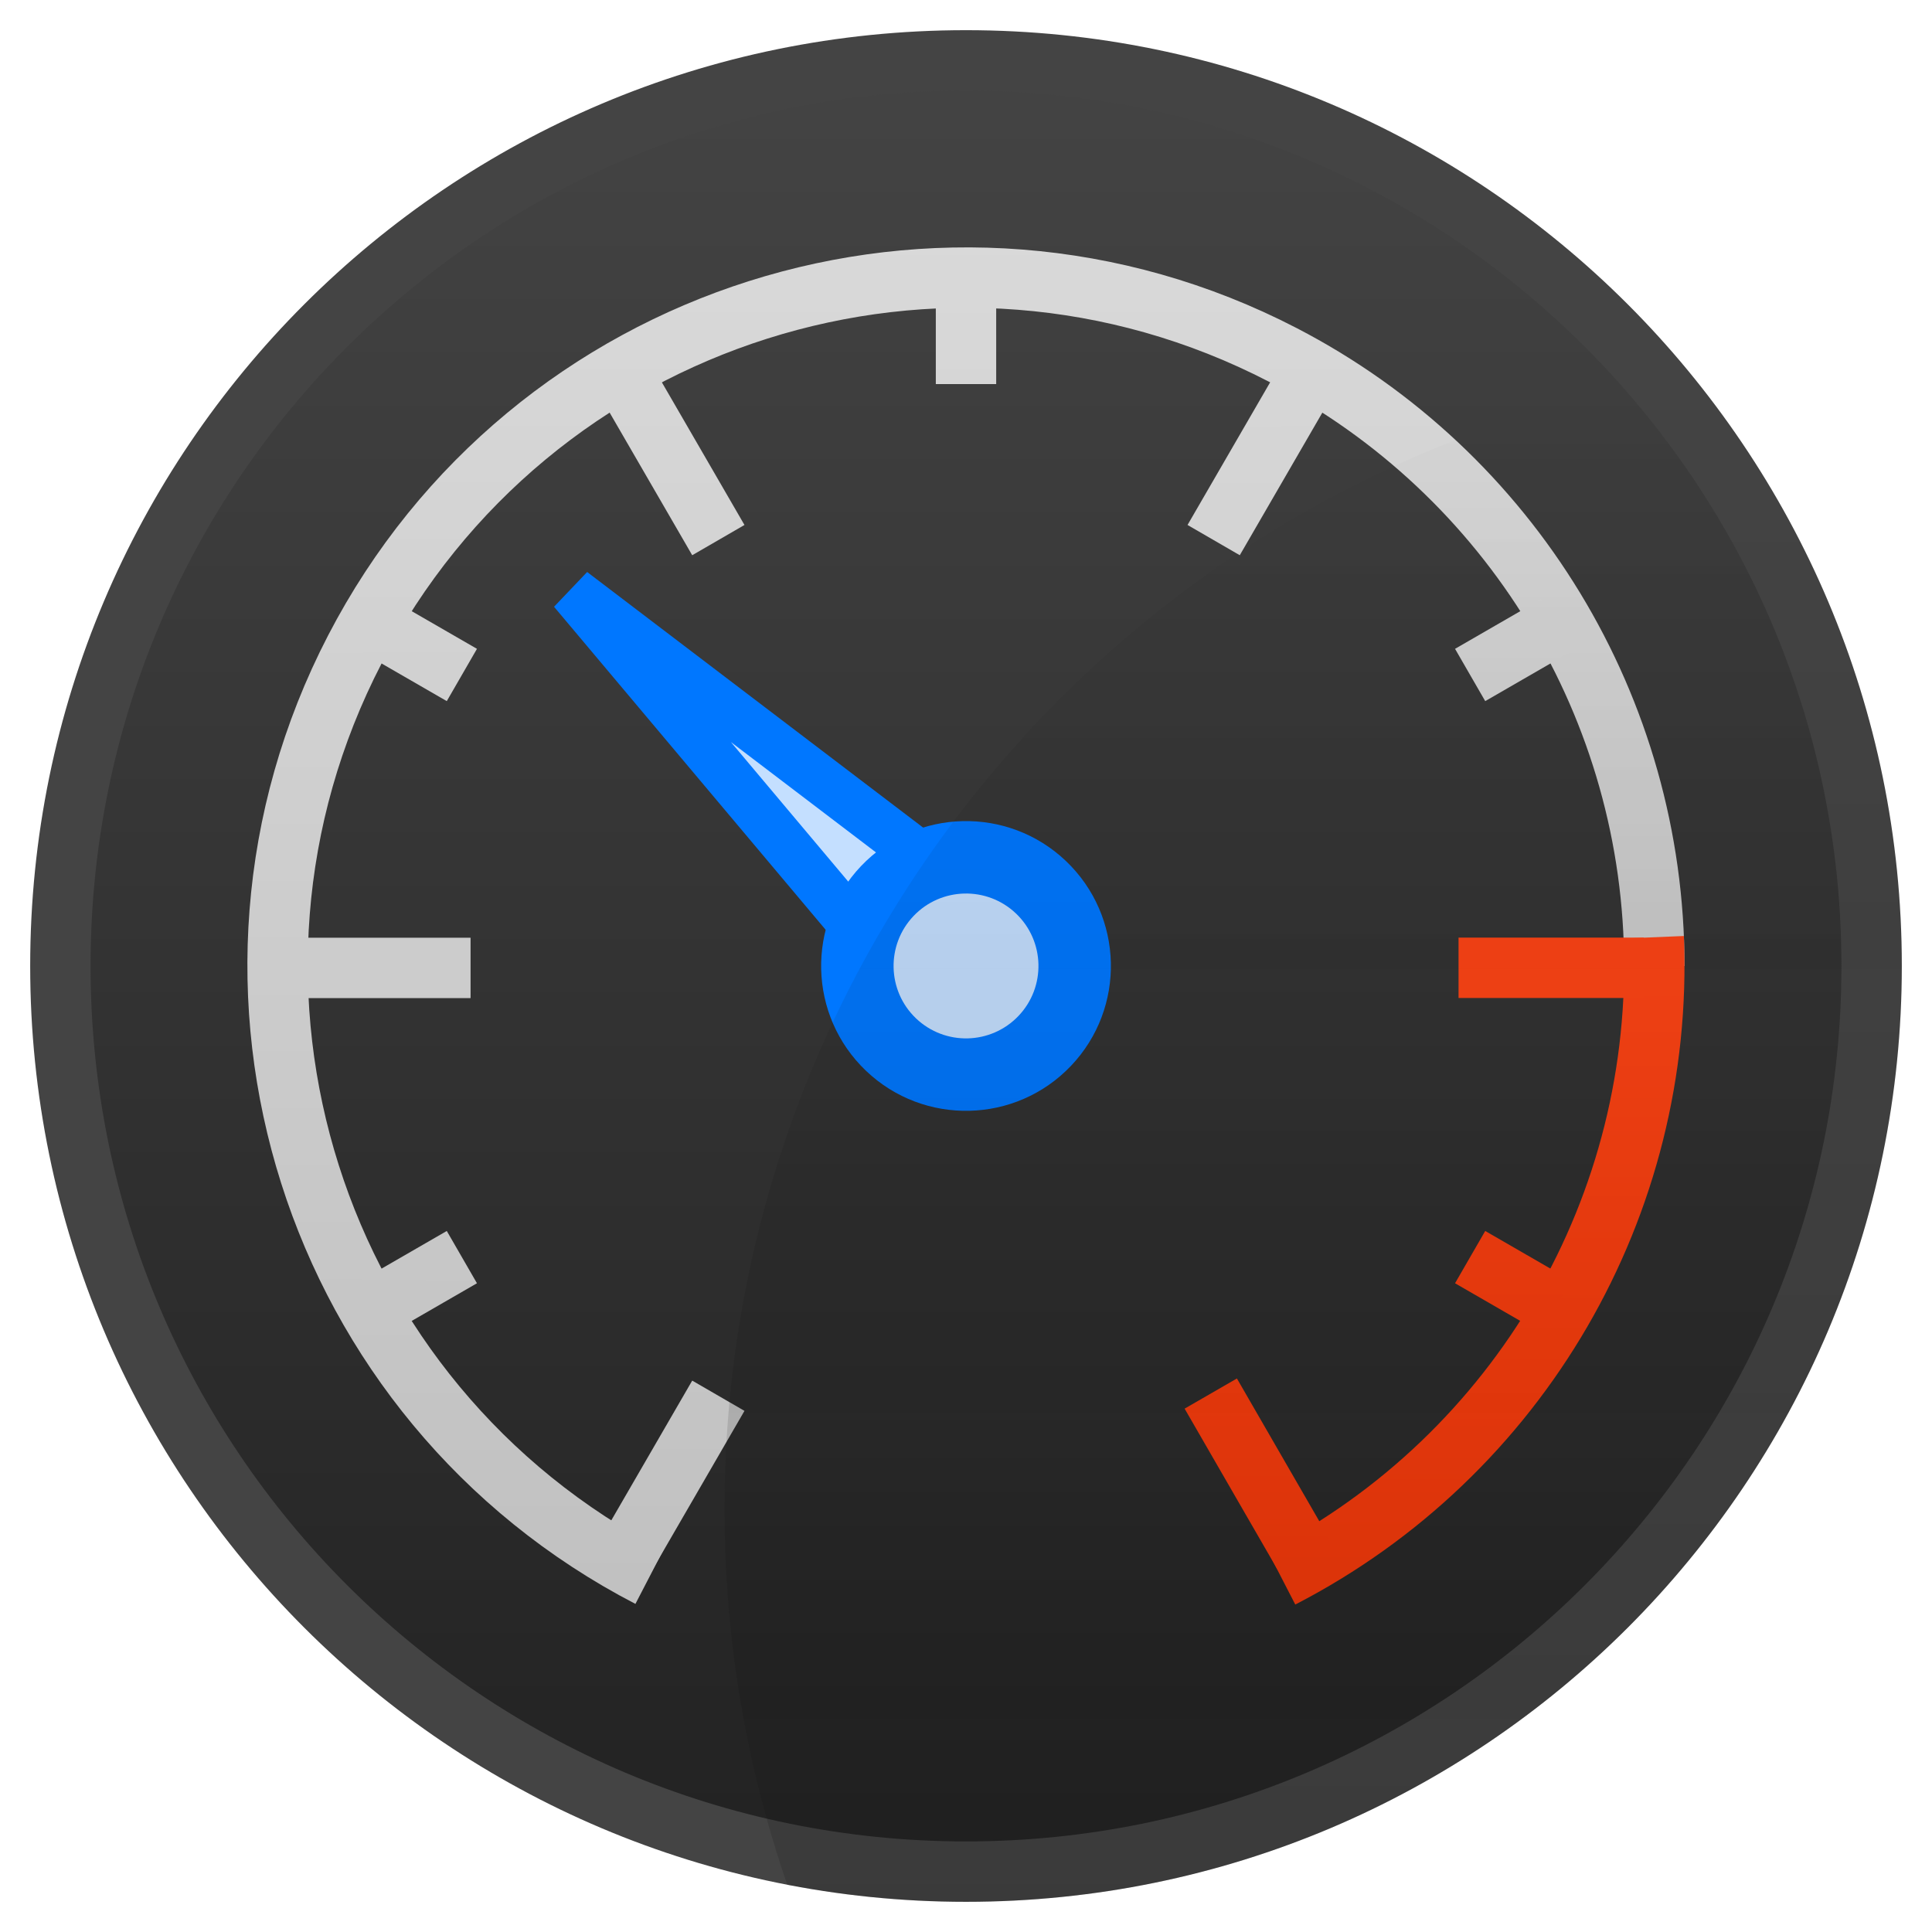
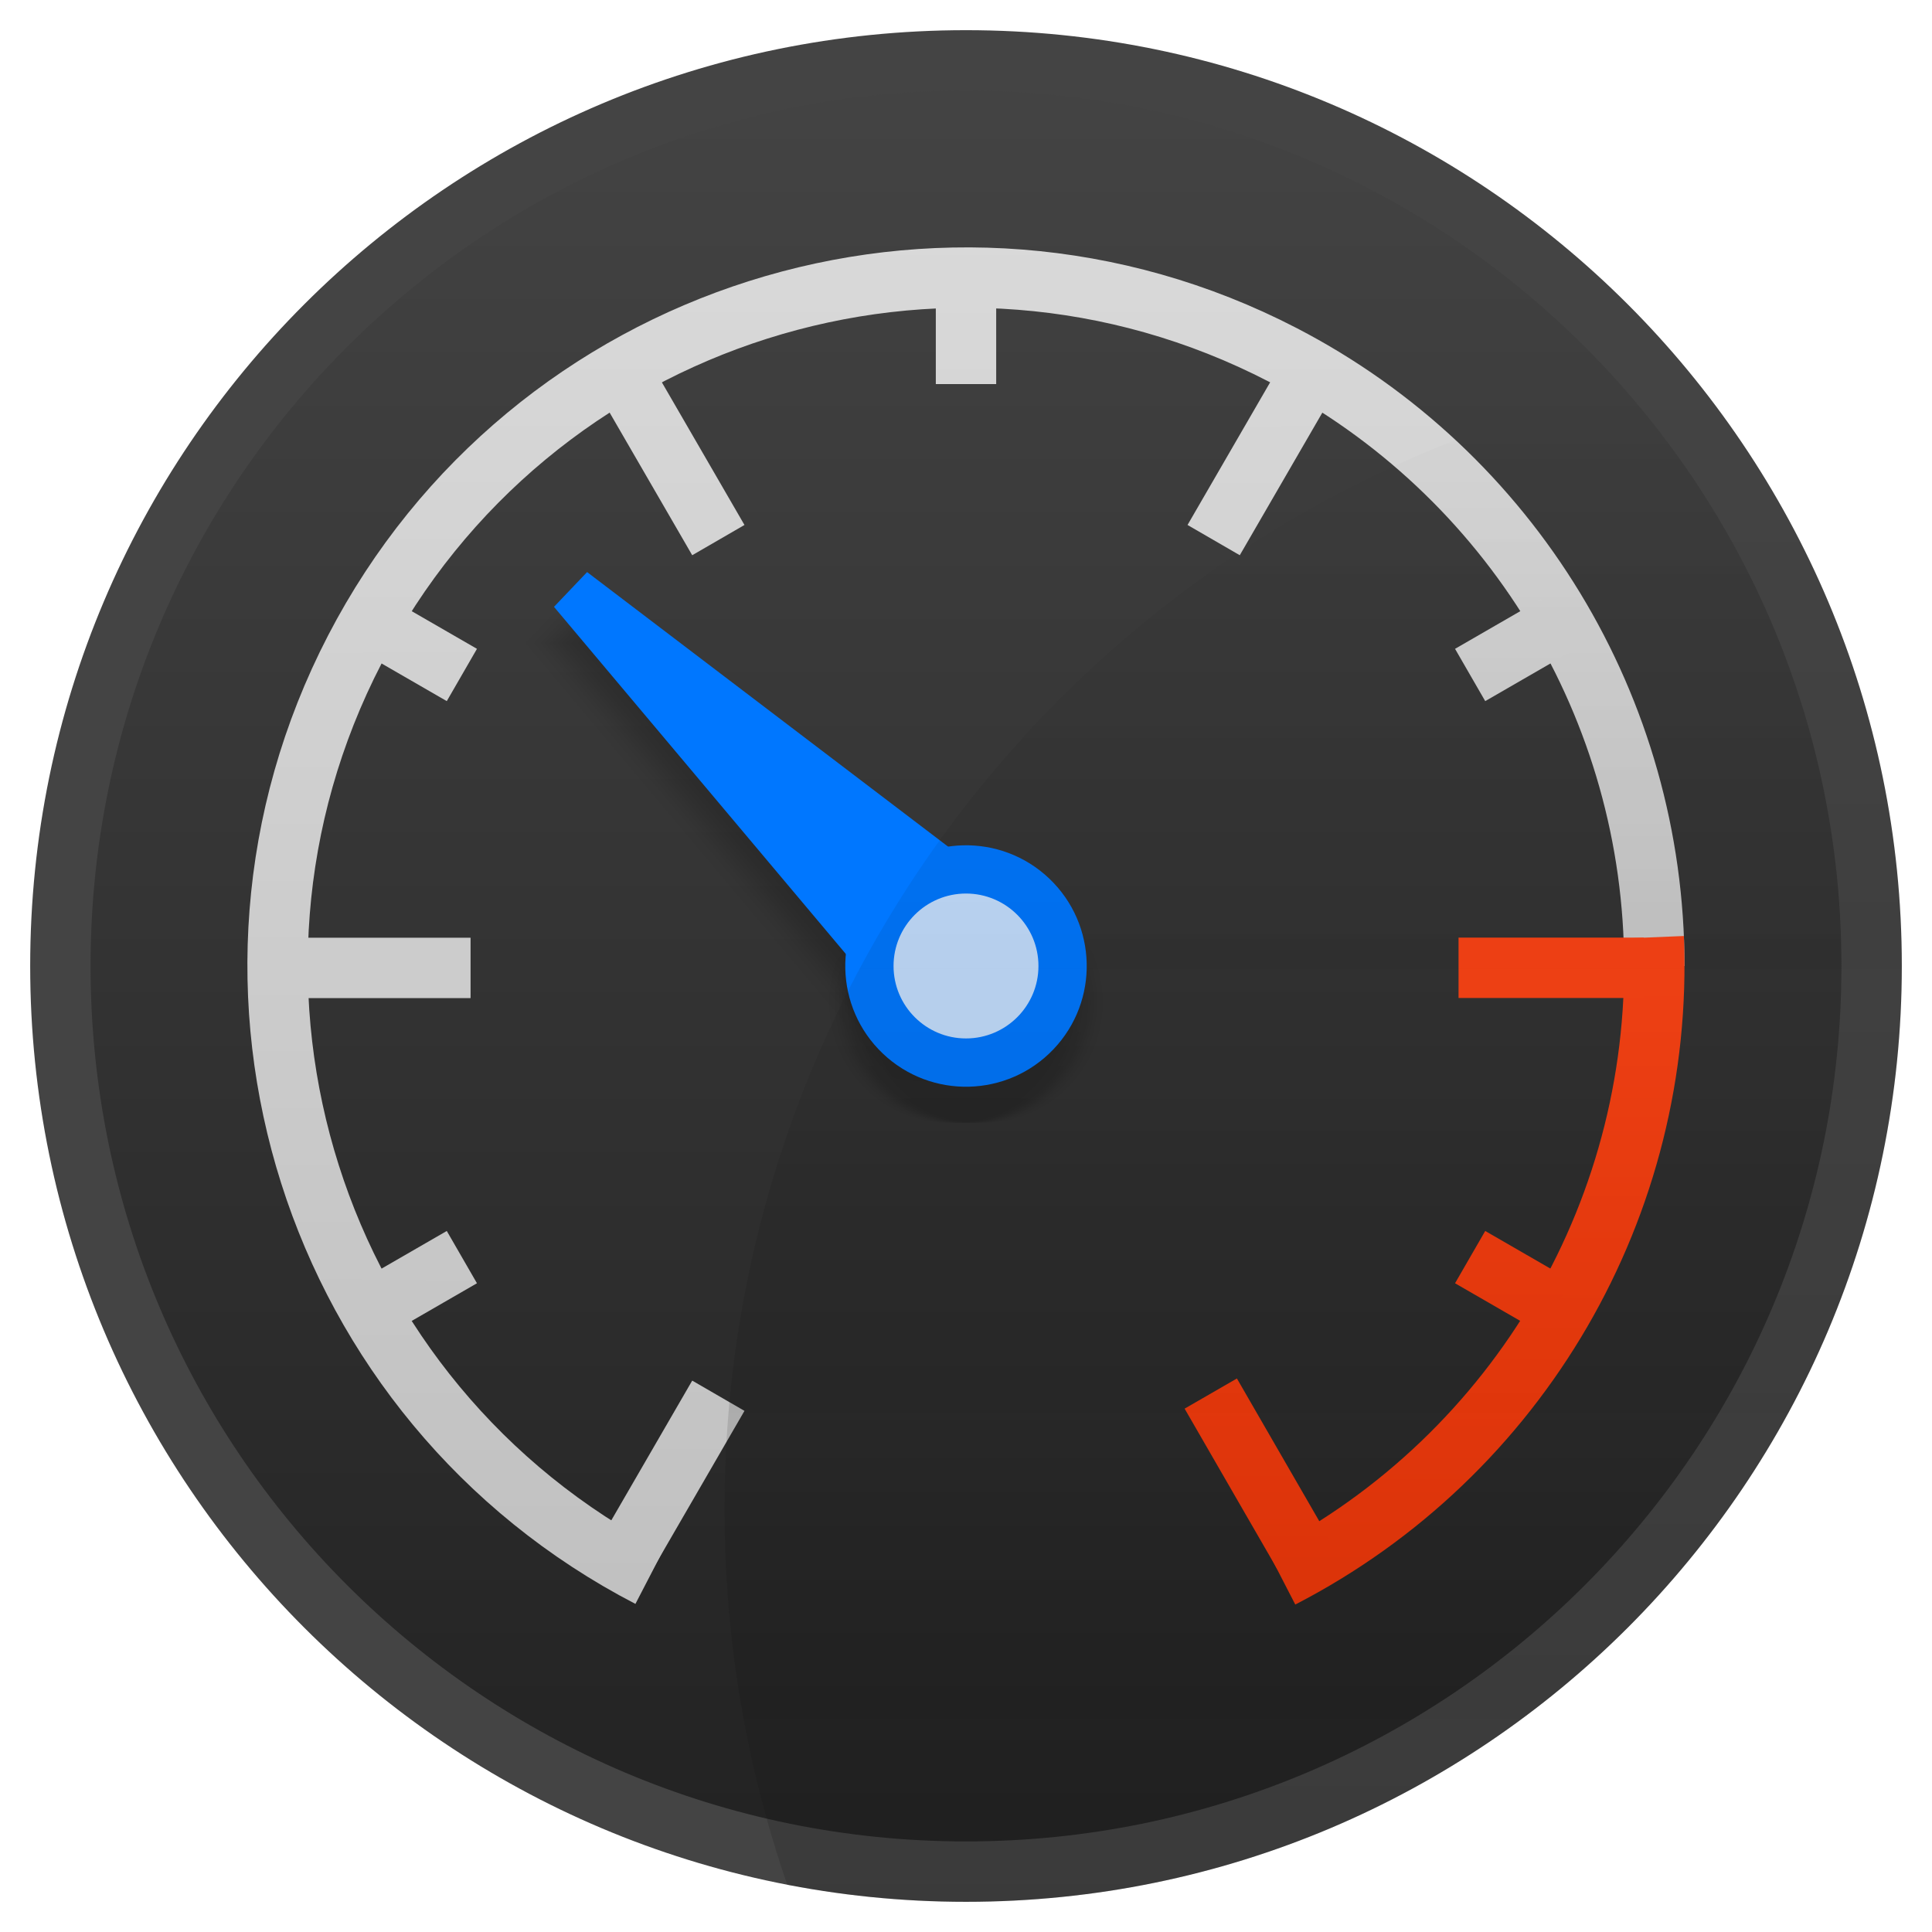
<svg xmlns="http://www.w3.org/2000/svg" xmlns:xlink="http://www.w3.org/1999/xlink" width="90" height="90" id="svg2" version="1.1">
  <defs id="defs4">
    <linearGradient id="linearGradient5996">
      <stop style="stop-color:#ff5429;stop-opacity:1;" offset="0" id="stop5998" />
      <stop style="stop-color:#ff3401;stop-opacity:1;" offset="1" id="stop6000" />
    </linearGradient>
    <linearGradient id="linearGradient4562">
      <stop style="stop-color:#bbbbbb;stop-opacity:1;" offset="0" id="stop4564" />
      <stop style="stop-color:#dddddd;stop-opacity:1;" offset="1" id="stop4566" />
    </linearGradient>
    <linearGradient id="linearGradient4491">
      <stop style="stop-color:#444444;stop-opacity:1;" offset="0" id="stop4493" />
      <stop style="stop-color:#444444;stop-opacity:1;" offset="1" id="stop4495" />
    </linearGradient>
    <linearGradient id="linearGradient4483">
      <stop style="stop-color:#222222;stop-opacity:1;" offset="0" id="stop4485" />
      <stop style="stop-color:#444444;stop-opacity:1;" offset="1" id="stop4487" />
    </linearGradient>
    <linearGradient id="linearGradient4641">
      <stop id="stop4643" style="stop-color:#1a1a1a;stop-opacity:0.275" offset="0" />
      <stop id="stop4645" style="stop-color:#000000;stop-opacity:0" offset="1" />
    </linearGradient>
    <clipPath id="clipPath4657">
      <rect width="15.5" height="15.5" ry="7.75" x="-5.75" y="-5.75" id="rect4659" style="fill:#c73fbf;fill-opacity:0.494;stroke:none" />
    </clipPath>
-     <linearGradient xlink:href="#linearGradient4562" id="linearGradient3941" gradientUnits="userSpaceOnUse" gradientTransform="matrix(0.8881541,0.5113146,-0.512776,0.885623,4.996923,1033.203)" x1="5.148" y1="18.662" x2="-2.675" y2="5.112" />
-     <linearGradient xlink:href="#linearGradient4562" id="linearGradient3944" gradientUnits="userSpaceOnUse" gradientTransform="matrix(-0.8881541,-0.5113146,0.512776,-0.885623,11.00298,1055.554)" x1="10.852" y1="-2.662" x2="18.675" y2="10.888" />
-     <linearGradient xlink:href="#linearGradient4562" id="linearGradient3951" gradientUnits="userSpaceOnUse" gradientTransform="matrix(0,-1.022629,1.025552,0,-0.204463,1052.559)" x1="0.193" y1="0.199" x2="15.839" y2="0.199" />
-     <linearGradient xlink:href="#linearGradient4562" id="linearGradient3957" gradientUnits="userSpaceOnUse" gradientTransform="matrix(0.8881541,-0.5113146,0.512776,0.885623,-3.20749,1041.384)" x1="-2.659" y1="10.861" x2="5.164" y2="-2.689" />
-     <linearGradient xlink:href="#linearGradient4562" id="linearGradient3960" gradientUnits="userSpaceOnUse" gradientTransform="matrix(0.8881541,0.5113146,-0.512776,0.885623,536.5468,115.3767)" x1="5.04" y1="1055.086" x2="-2.783" y2="1041.536" />
-     <linearGradient xlink:href="#linearGradient4483" id="linearGradient3964" gradientUnits="userSpaceOnUse" x1="10" y1="15.5" x2="10" y2="0.5" />
-     <linearGradient xlink:href="#linearGradient4491" id="linearGradient3966" gradientUnits="userSpaceOnUse" x1="13" y1="15.5" x2="13" y2="0.5" />
-     <linearGradient xlink:href="#linearGradient4562" id="linearGradient3980" x1="0" y1="16" x2="0" y2="0" gradientUnits="userSpaceOnUse" />
-     <linearGradient xlink:href="#linearGradient5996" id="linearGradient3986" gradientUnits="userSpaceOnUse" x1="-0" y1="0" x2="-0" y2="16" />
-     <linearGradient xlink:href="#linearGradient4562" id="linearGradient3990" gradientUnits="userSpaceOnUse" gradientTransform="matrix(0.8868885,-0.5135067,0.510584,0.8868885,-532.2517,122.1344)" x1="-2.776" y1="1047.259" x2="5.013" y2="1033.729" />
-     <linearGradient xlink:href="#linearGradient4562" id="linearGradient3994" gradientUnits="userSpaceOnUse" gradientTransform="matrix(-0.00126556,-1.024821,1.02336,0.00126557,-1060.799,1051.12)" x1="0.068" y1="1036.584" x2="15.68" y2="1036.603" />
-     <linearGradient xlink:href="#linearGradient4562" id="linearGradient3998" gradientUnits="userSpaceOnUse" gradientTransform="matrix(0.00126556,1.024821,-1.02336,-0.00126557,1076.799,1037.604)" x1="15.7" y1="1052.238" x2="0.087" y2="1052.219" />
-     <linearGradient xlink:href="#linearGradient5996" id="linearGradient4002" gradientUnits="userSpaceOnUse" gradientTransform="matrix(0.00126556,1.024821,-1.02336,-0.00126557,16.16278,1036.182)" x1="0.196" y1="15.794" x2="15.808" y2="15.813" />
-     <linearGradient xlink:href="#linearGradient5996" id="linearGradient4006" gradientUnits="userSpaceOnUse" gradientTransform="matrix(-0.8868885,0.5135067,-0.510584,-0.8868885,19.16583,1047.341)" x1="10.863" y1="18.669" x2="18.652" y2="5.138" />
-     <linearGradient xlink:href="#linearGradient5996" id="linearGradient4010" gradientUnits="userSpaceOnUse" gradientTransform="matrix(-0.8868885,0.5135067,-0.510584,-0.8868885,548.2516,1966.59)" x1="10.754" y1="1055.093" x2="18.544" y2="1041.563" />
-     <linearGradient xlink:href="#linearGradient4641" id="linearGradient3884" gradientUnits="userSpaceOnUse" x1="14" y1="16" x2="14" y2="-3" />
+     <linearGradient xlink:href="#linearGradient4483" id="linearGradient3961" gradientUnits="userSpaceOnUse" x1="10" y1="15.5" x2="10" y2="0.5" />
+     <linearGradient xlink:href="#linearGradient4491" id="linearGradient3963" gradientUnits="userSpaceOnUse" x1="13" y1="15.5" x2="13" y2="0.5" />
+     <linearGradient xlink:href="#linearGradient4562" id="linearGradient3975" gradientUnits="userSpaceOnUse" x1="0" y1="16" x2="0" y2="0" />
+     <linearGradient xlink:href="#linearGradient5996" id="linearGradient3977" gradientUnits="userSpaceOnUse" x1="-0" y1="0" x2="-0" y2="16" />
+     <linearGradient xlink:href="#linearGradient5996" id="linearGradient4001" gradientUnits="userSpaceOnUse" gradientTransform="matrix(-0.8868885,0.5135067,-0.510584,-0.8868885,548.2516,1966.59)" x1="10.754" y1="1055.093" x2="18.544" y2="1041.563" />
+     <linearGradient xlink:href="#linearGradient5996" id="linearGradient4004" gradientUnits="userSpaceOnUse" gradientTransform="matrix(-0.8868885,0.5135067,-0.510584,-0.8868885,19.16583,1047.341)" x1="10.863" y1="18.669" x2="18.652" y2="5.138" />
+     <linearGradient xlink:href="#linearGradient5996" id="linearGradient4007" gradientUnits="userSpaceOnUse" gradientTransform="matrix(0.00126556,1.024821,-1.02336,-0.00126557,16.16278,1036.182)" x1="0.196" y1="15.794" x2="15.808" y2="15.813" />
+     <linearGradient xlink:href="#linearGradient4562" id="linearGradient4011" gradientUnits="userSpaceOnUse" gradientTransform="matrix(0.00126556,1.024821,-1.02336,-0.00126557,1076.799,1037.604)" x1="15.7" y1="1052.238" x2="0.087" y2="1052.219" />
+     <linearGradient xlink:href="#linearGradient4562" id="linearGradient4014" gradientUnits="userSpaceOnUse" gradientTransform="matrix(-0.00126556,-1.024821,1.02336,0.00126557,-1060.799,1051.12)" x1="0.068" y1="1036.584" x2="15.68" y2="1036.603" />
+     <linearGradient xlink:href="#linearGradient4562" id="linearGradient4017" gradientUnits="userSpaceOnUse" gradientTransform="matrix(0.8868885,-0.5135067,0.510584,0.8868885,-532.2517,122.1344)" x1="-2.776" y1="1047.259" x2="5.013" y2="1033.729" />
+     <linearGradient xlink:href="#linearGradient4562" id="linearGradient4022" gradientUnits="userSpaceOnUse" gradientTransform="matrix(0.8881541,0.5113146,-0.512776,0.885623,4.996923,1033.203)" x1="5.148" y1="18.662" x2="-2.675" y2="5.112" />
+     <linearGradient xlink:href="#linearGradient4562" id="linearGradient4025" gradientUnits="userSpaceOnUse" gradientTransform="matrix(-0.8881541,-0.5113146,0.512776,-0.885623,11.00298,1055.554)" x1="10.852" y1="-2.662" x2="18.675" y2="10.888" />
+     <linearGradient xlink:href="#linearGradient4562" id="linearGradient4028" gradientUnits="userSpaceOnUse" gradientTransform="matrix(0,-1.022629,1.025552,0,-0.204463,1052.559)" x1="0.193" y1="0.199" x2="15.839" y2="0.199" />
+     <linearGradient xlink:href="#linearGradient4562" id="linearGradient4031" gradientUnits="userSpaceOnUse" gradientTransform="matrix(0.8881541,-0.5113146,0.512776,0.885623,-3.20749,1041.384)" x1="-2.659" y1="10.861" x2="5.164" y2="-2.689" />
+     <linearGradient xlink:href="#linearGradient4562" id="linearGradient4034" gradientUnits="userSpaceOnUse" gradientTransform="matrix(0.8881541,0.5113146,-0.512776,0.885623,536.5468,115.3767)" x1="5.04" y1="1055.086" x2="-2.783" y2="1041.536" />
+     <filter id="filter4041" color-interpolation-filters="sRGB">
+       <feGaussianBlur stdDeviation="0.106" id="feGaussianBlur4043" />
+     </filter>
+     <filter id="filter4045" color-interpolation-filters="sRGB">
+       <feGaussianBlur stdDeviation="0.06" id="feGaussianBlur4047" />
+     </filter>
+     <linearGradient xlink:href="#linearGradient4641" id="linearGradient4235" gradientUnits="userSpaceOnUse" x1="14" y1="16" x2="14" y2="-3" />
  </defs>
  <g id="layer1" transform="translate(0,-962.3622)">
-     <g id="g3862" transform="matrix(5.625,0,0,5.625,0,-4867.175)">
-       <path transform="translate(0,1036.362)" d="m 15.5,8 c 0,4.142 -3.358,7.5 -7.5,7.5 C 3.858,15.5 0.5,12.142 0.5,8 0.5,3.858 3.858,0.5 8,0.5 c 4.142,0 7.5,3.358 7.5,7.5 z" id="path3931" style="fill:url(#linearGradient3964);fill-opacity:1;stroke:url(#linearGradient3966);stroke-width:0.5;stroke-linecap:round;stroke-linejoin:round;stroke-miterlimit:4;stroke-opacity:1;stroke-dasharray:none" />
-       <g transform="matrix(-0.6896349,0.7241572,-0.7241572,-0.6896349,769.7995,1758.797)" id="g4557">
-         <path style="fill:#c4dfff;fill-opacity:1;stroke:#0077ff;stroke-width:0.4;stroke-linecap:butt;stroke-linejoin:miter;stroke-miterlimit:4;stroke-opacity:1;stroke-dasharray:none" d="M 7.5,8 8,12.5 8.5,8 z" id="path4553" transform="translate(0,1036.362)" />
-         <path style="fill:#0077ff;fill-opacity:1;stroke:none" id="path4551" d="M 9,8 C 9,8.552 8.552,9 8,9 7.448,9 7,8.552 7,8 7,7.448 7.448,7 8,7 8.552,7 9,7.448 9,8 z" transform="matrix(1.199998,0,0,1.199998,-1.599967,1034.762)" />
-         <path style="fill:#c4dfff;fill-opacity:1;stroke:none" id="path4555" d="M 8.5,8 C 8.5,8.276 8.276,8.5 8,8.5 7.724,8.5 7.5,8.276 7.5,8 7.5,7.724 7.724,7.5 8,7.5 8.276,7.5 8.5,7.724 8.5,8 z" transform="matrix(1.199998,0,0,1.199998,-1.599982,1034.762)" />
+     <g id="g4110" transform="matrix(5.625,0,0,5.625,0,-4867.175)">
+       <g id="g4083">
+         <path style="fill:url(#linearGradient3961);fill-opacity:1;stroke:url(#linearGradient3963);stroke-width:0.5;stroke-linecap:round;stroke-linejoin:round;stroke-miterlimit:4;stroke-opacity:1;stroke-dasharray:none" id="path3931" d="m 15.5,8 c 0,4.142 -3.358,7.5 -7.5,7.5 C 3.858,15.5 0.5,12.142 0.5,8 0.5,3.858 3.858,0.5 8,0.5 c 4.142,0 7.5,3.358 7.5,7.5 z" transform="translate(0,1036.362)" />
+         <g id="g4068">
+           <path style="fill:none;stroke:url(#linearGradient4034);stroke-width:0.5;stroke-linecap:butt;stroke-linejoin:miter;stroke-miterlimit:4;stroke-opacity:1;stroke-dasharray:none" d="m 8,1038.72 5.17e-5,0.823" id="path4515" />
+           <path style="fill:none;stroke:url(#linearGradient4031);stroke-width:0.5;stroke-linecap:butt;stroke-linejoin:miter;stroke-miterlimit:4;stroke-opacity:1;stroke-dasharray:none" d="m 5.18,1039.507 0.769,1.328" id="path5938" />
+           <path id="path6709" d="m 2.359,1044.378 1.538,0" style="fill:none;stroke:url(#linearGradient4028);stroke-width:0.5;stroke-linecap:butt;stroke-linejoin:miter;stroke-miterlimit:4;stroke-opacity:1;stroke-dasharray:none" />
+           <path style="fill:none;stroke:url(#linearGradient4025);stroke-width:0.5;stroke-linecap:butt;stroke-linejoin:miter;stroke-miterlimit:4;stroke-opacity:1;stroke-dasharray:none" d="m 5.18,1049.249 0.769,-1.328" id="path6717" />
+           <path id="path6721" d="m 10.82,1039.507 -0.769,1.328" style="fill:none;stroke:url(#linearGradient4022);stroke-width:0.5;stroke-linecap:butt;stroke-linejoin:miter;stroke-miterlimit:4;stroke-opacity:1;stroke-dasharray:none" />
+           <path transform="translate(3.8760213e-4,1036.362)" d="M 5.377,13.061 C 2.582,11.612 1.49,8.172 2.939,5.377 4.388,2.582 7.828,1.491 10.623,2.939 12.514,3.919 13.7,5.871 13.7,8" id="path3972" style="fill:none;stroke:url(#linearGradient3975);stroke-width:0.5;stroke-linecap:butt;stroke-linejoin:miter;stroke-miterlimit:4;stroke-opacity:1;stroke-dasharray:none" />
+           <path style="fill:none;stroke:url(#linearGradient3977);stroke-width:0.5;stroke-linecap:butt;stroke-linejoin:miter;stroke-miterlimit:4;stroke-opacity:1;stroke-dasharray:none" id="path3984" d="m 13.695,7.762 c 0.092,2.217 -1.111,4.287 -3.083,5.304" transform="translate(3.8760213e-4,1036.362)" />
+           <path id="path3988" d="m 3.113,1041.541 0.712,0.411" style="fill:none;stroke:url(#linearGradient4017);stroke-width:0.5;stroke-linecap:butt;stroke-linejoin:miter;stroke-miterlimit:4;stroke-opacity:1;stroke-dasharray:none" />
+           <path style="fill:none;stroke:url(#linearGradient4014);stroke-width:0.5;stroke-linecap:butt;stroke-linejoin:miter;stroke-miterlimit:4;stroke-opacity:1;stroke-dasharray:none" d="m 3.113,1047.184 0.712,-0.411" id="path3992" />
+           <path id="path3996" d="m 12.887,1041.541 -0.712,0.411" style="fill:none;stroke:url(#linearGradient4011);stroke-width:0.5;stroke-linecap:butt;stroke-linejoin:miter;stroke-miterlimit:4;stroke-opacity:1;stroke-dasharray:none" />
+           <path style="fill:none;stroke:url(#linearGradient4007);stroke-width:0.5;stroke-linecap:butt;stroke-linejoin:miter;stroke-miterlimit:4;stroke-opacity:1;stroke-dasharray:none" d="m 13.614,1044.377 -1.535,0" id="path4000" />
+           <path id="path4004" d="m 10.794,1049.232 -0.767,-1.329" style="fill:none;stroke:url(#linearGradient4004);stroke-width:0.5;stroke-linecap:butt;stroke-linejoin:miter;stroke-miterlimit:4;stroke-opacity:1;stroke-dasharray:none" />
+           <path style="fill:none;stroke:url(#linearGradient4001);stroke-width:0.5;stroke-linecap:butt;stroke-linejoin:miter;stroke-miterlimit:4;stroke-opacity:1;stroke-dasharray:none" d="m 12.887,1047.184 -0.712,-0.411" id="path4008" />
+         </g>
+         <rect style="fill:none;stroke:none" id="rect3092" width="16" height="16" x="0" y="1036.362" />
+         <g id="g4059">
+           <path style="opacity:0.2;fill:#000000;fill-opacity:1;stroke:#000000;stroke-width:0.4;stroke-linecap:butt;stroke-linejoin:miter;stroke-miterlimit:4;stroke-opacity:1;stroke-dasharray:none;filter:url(#filter4041)" d="M 7.5,8 8,12.5 8.5,8 z" id="path3811" transform="matrix(-0.6896349,0.7241572,-0.7241572,-0.6896349,19.31035,1044.386)" />
+           <path style="opacity:0.2;fill:#000000;fill-opacity:1;stroke:none;filter:url(#filter4045)" id="path3813" d="M 9,8 C 9,8.552 8.552,9 8,9 7.448,9 7,8.552 7,8 7,7.448 7.448,7 8,7 8.552,7 9,7.448 9,8 z" transform="matrix(-0.6896336,0.7241559,-0.7241559,-0.6896336,19.31032,1044.386)" />
+         </g>
+         <g id="g4063">
+           <path transform="matrix(-0.6896336,0.7241559,-0.7241559,-0.6896336,19.31032,1044.086)" d="M 9,8 C 9,8.552 8.552,9 8,9 7.448,9 7,8.552 7,8 7,7.448 7.448,7 8,7 8.552,7 9,7.448 9,8 z" id="path4551" style="fill:#0077ff;fill-opacity:1;stroke:none" />
+           <path id="path4553" d="m 8.345,1044 -3.604,-2.741 2.914,3.466 z" style="fill:#0077ff;fill-opacity:1;stroke:#0077ff;stroke-width:0.4;stroke-linecap:butt;stroke-linejoin:miter;stroke-miterlimit:4;stroke-opacity:1;stroke-dasharray:none" />
+           <path transform="matrix(0.6,0,0,0.6,3.2,1039.562)" d="M 9,8 C 9,8.552 8.552,9 8,9 7.448,9 7,8.552 7,8 7,7.448 7.448,7 8,7 8.552,7 9,7.448 9,8 z" id="path3930" style="fill:#c4dfff;fill-opacity:1;stroke:none" />
+         </g>
      </g>
-       <path style="fill:none;stroke:url(#linearGradient3960);stroke-width:0.5;stroke-linecap:butt;stroke-linejoin:miter;stroke-miterlimit:4;stroke-opacity:1;stroke-dasharray:none" d="m 8,1038.72 5.17e-5,0.823" id="path4515" />
-       <path style="fill:none;stroke:url(#linearGradient3957);stroke-width:0.5;stroke-linecap:butt;stroke-linejoin:miter;stroke-miterlimit:4;stroke-opacity:1;stroke-dasharray:none" d="m 5.18,1039.507 0.769,1.328" id="path5938" />
-       <path id="path6709" d="m 2.359,1044.378 1.538,0" style="fill:none;stroke:url(#linearGradient3951);stroke-width:0.5;stroke-linecap:butt;stroke-linejoin:miter;stroke-miterlimit:4;stroke-opacity:1;stroke-dasharray:none" />
-       <path style="fill:none;stroke:url(#linearGradient3944);stroke-width:0.5;stroke-linecap:butt;stroke-linejoin:miter;stroke-miterlimit:4;stroke-opacity:1;stroke-dasharray:none" d="m 5.18,1049.249 0.769,-1.328" id="path6717" />
-       <path id="path6721" d="m 10.82,1039.507 -0.769,1.328" style="fill:none;stroke:url(#linearGradient3941);stroke-width:0.5;stroke-linecap:butt;stroke-linejoin:miter;stroke-miterlimit:4;stroke-opacity:1;stroke-dasharray:none" />
-       <path transform="translate(3.8760213e-4,1036.362)" d="M 5.377,13.061 C 2.582,11.612 1.49,8.172 2.939,5.377 4.388,2.582 7.828,1.491 10.623,2.939 12.514,3.919 13.7,5.871 13.7,8" id="path3972" style="fill:none;stroke:url(#linearGradient3980);stroke-width:0.5;stroke-linecap:butt;stroke-linejoin:miter;stroke-miterlimit:4;stroke-opacity:1;stroke-dasharray:none" />
-       <path style="fill:none;stroke:url(#linearGradient3986);stroke-width:0.5;stroke-linecap:butt;stroke-linejoin:miter;stroke-miterlimit:4;stroke-opacity:1;stroke-dasharray:none" id="path3984" d="m 13.695,7.762 c 0.092,2.217 -1.111,4.287 -3.083,5.304" transform="translate(3.8760213e-4,1036.362)" />
-       <path id="path3988" d="m 3.113,1041.541 0.712,0.411" style="fill:none;stroke:url(#linearGradient3990);stroke-width:0.5;stroke-linecap:butt;stroke-linejoin:miter;stroke-miterlimit:4;stroke-opacity:1;stroke-dasharray:none" />
-       <path style="fill:none;stroke:url(#linearGradient3994);stroke-width:0.5;stroke-linecap:butt;stroke-linejoin:miter;stroke-miterlimit:4;stroke-opacity:1;stroke-dasharray:none" d="m 3.113,1047.184 0.712,-0.411" id="path3992" />
-       <path id="path3996" d="m 12.887,1041.541 -0.712,0.411" style="fill:none;stroke:url(#linearGradient3998);stroke-width:0.5;stroke-linecap:butt;stroke-linejoin:miter;stroke-miterlimit:4;stroke-opacity:1;stroke-dasharray:none" />
-       <path style="fill:none;stroke:url(#linearGradient4002);stroke-width:0.5;stroke-linecap:butt;stroke-linejoin:miter;stroke-miterlimit:4;stroke-opacity:1;stroke-dasharray:none" d="m 13.614,1044.377 -1.535,0" id="path4000" />
-       <path id="path4004" d="m 10.794,1049.232 -0.767,-1.329" style="fill:none;stroke:url(#linearGradient4006);stroke-width:0.5;stroke-linecap:butt;stroke-linejoin:miter;stroke-miterlimit:4;stroke-opacity:1;stroke-dasharray:none" />
-       <path style="fill:none;stroke:url(#linearGradient4010);stroke-width:0.5;stroke-linecap:butt;stroke-linejoin:miter;stroke-miterlimit:4;stroke-opacity:1;stroke-dasharray:none" d="m 12.887,1047.184 -0.712,-0.411" id="path4008" />
-       <rect transform="translate(0,1036.362)" y="0" x="0" height="16" width="16" id="rect3092" style="fill:none;stroke:none" />
-       <path style="fill:url(#linearGradient3884);fill-opacity:1;stroke:none" id="path3235" clip-path="url(#clipPath4657)" transform="translate(6,1042.362)" d="m 19,6.5 a 9.5,9.5 0 1 1 -19,0 9.5,9.5 0 1 1 19,0 z" />
+       <path style="fill:url(#linearGradient4235);fill-opacity:1;stroke:none" id="path3235" clip-path="url(#clipPath4657)" transform="translate(6,1042.362)" d="m 19,6.5 a 9.5,9.5 0 1 1 -19,0 9.5,9.5 0 1 1 19,0 z" />
    </g>
  </g>
</svg>
